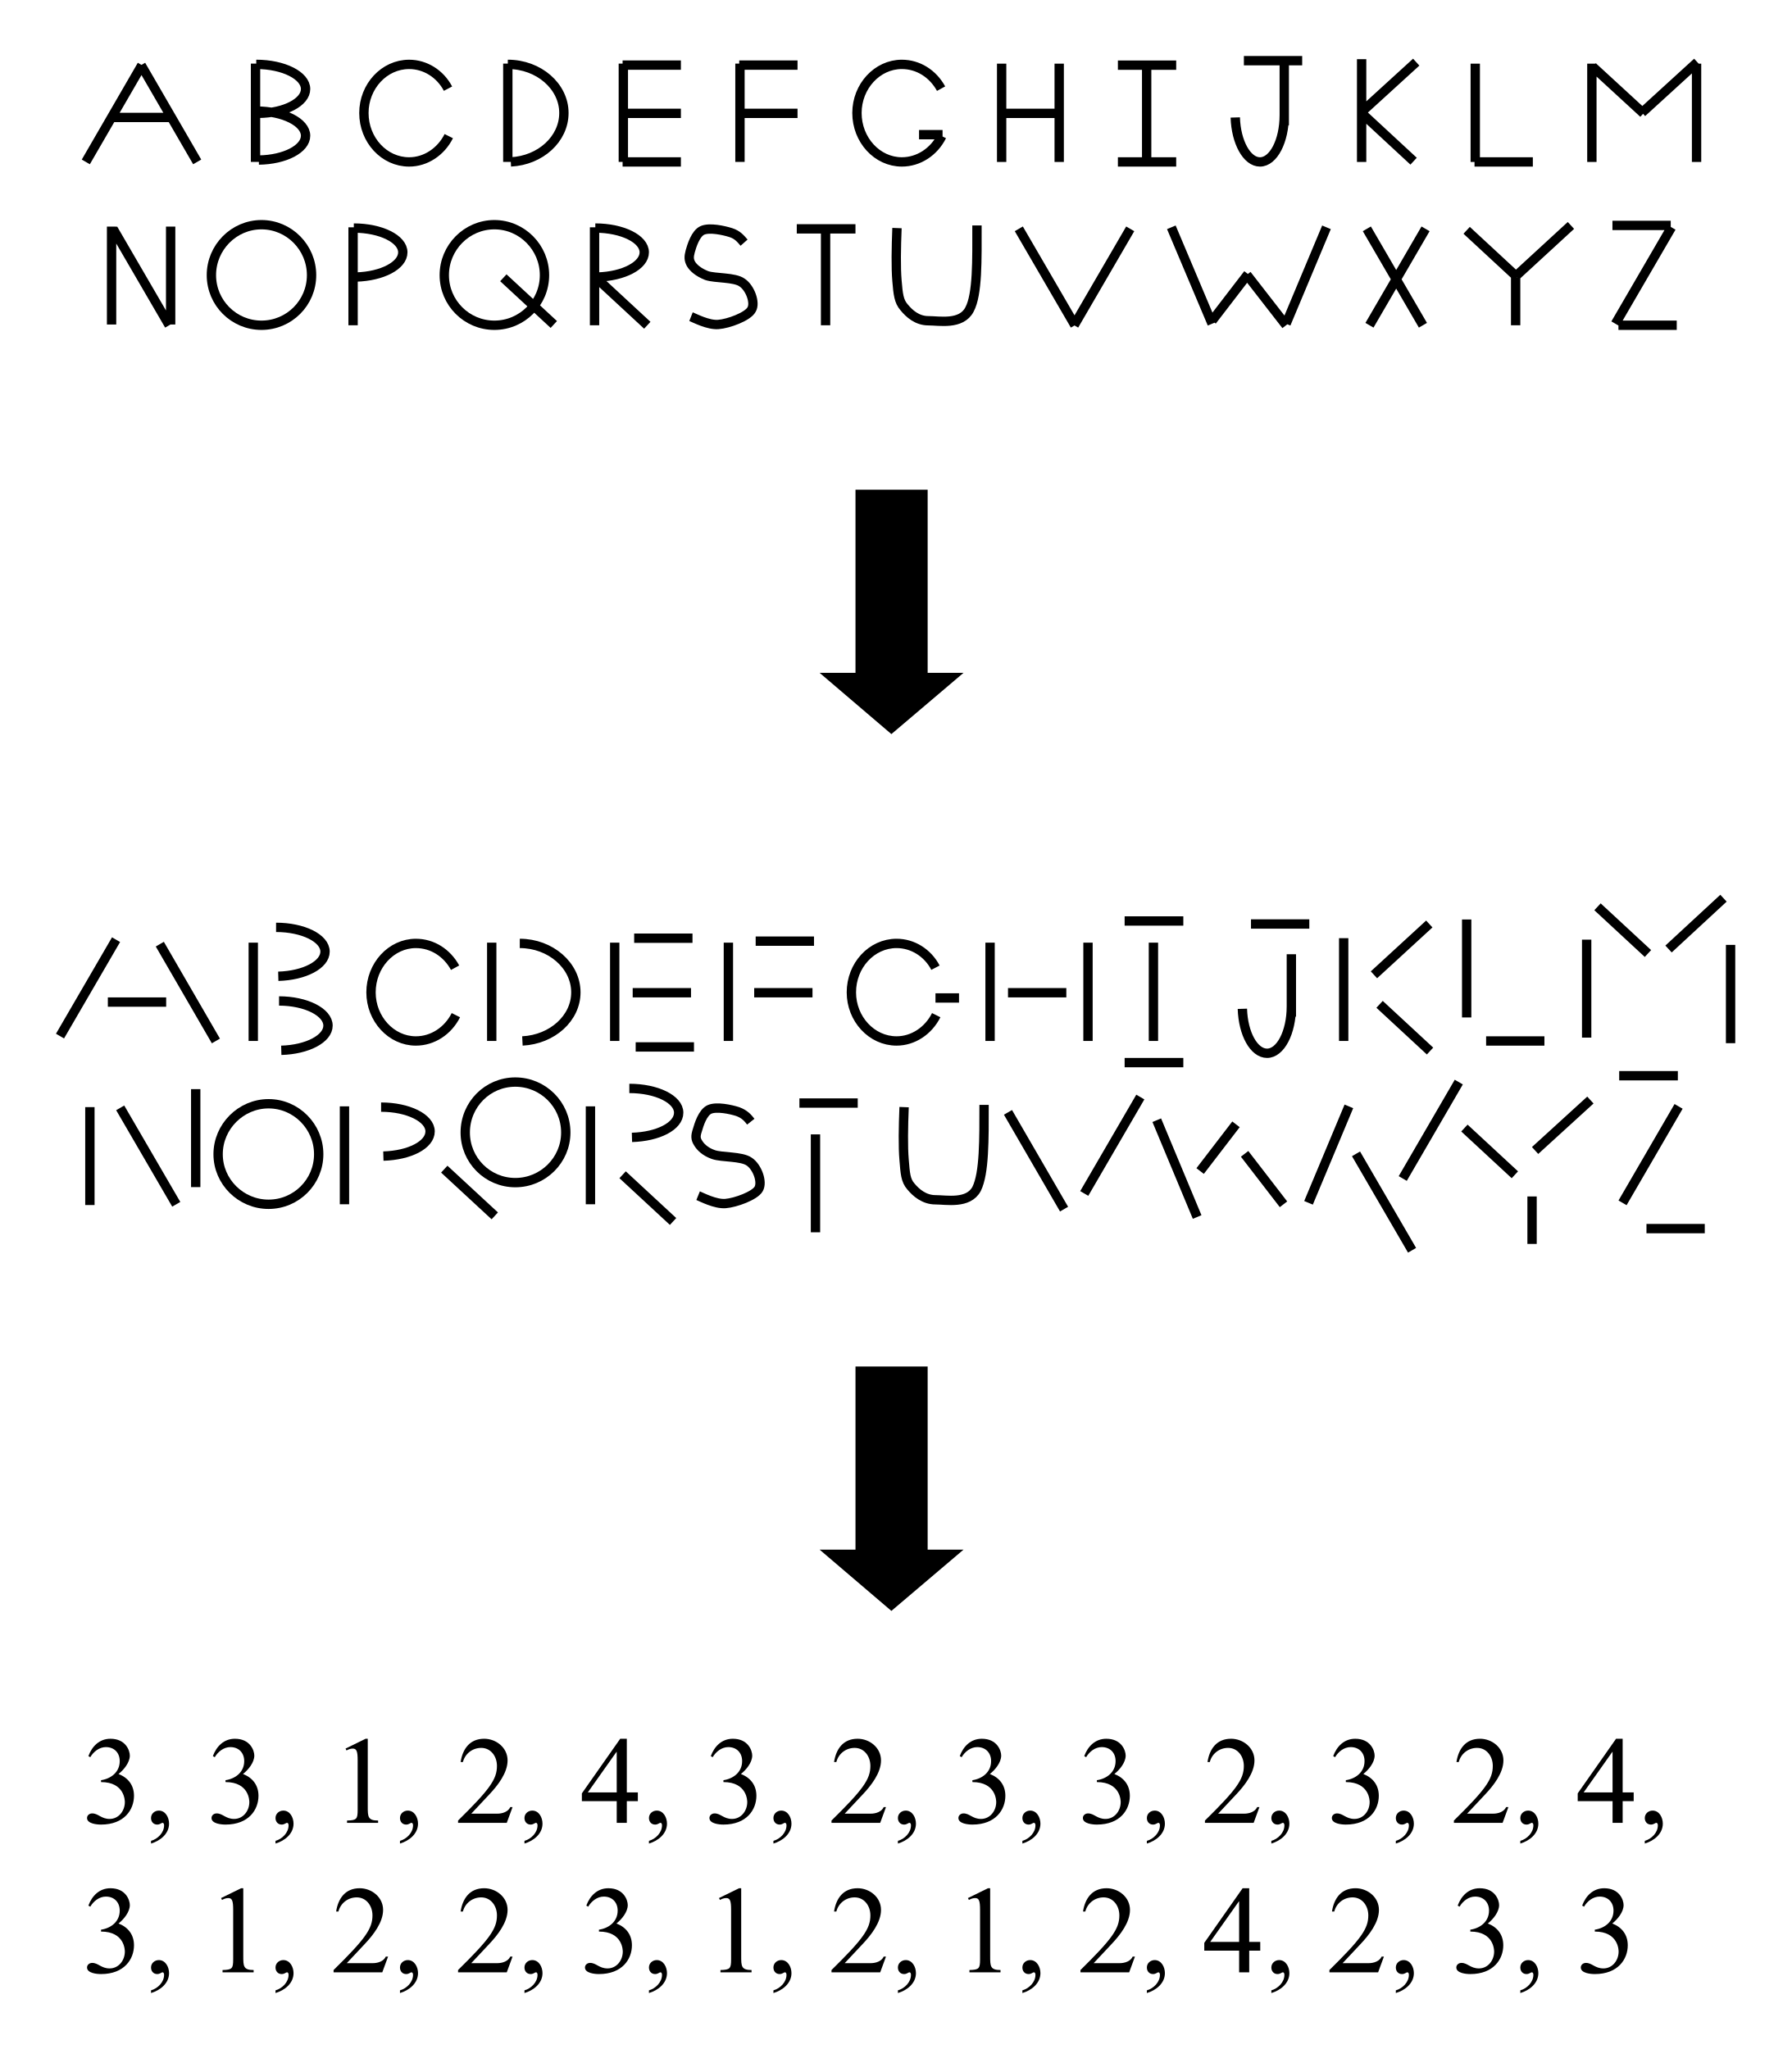
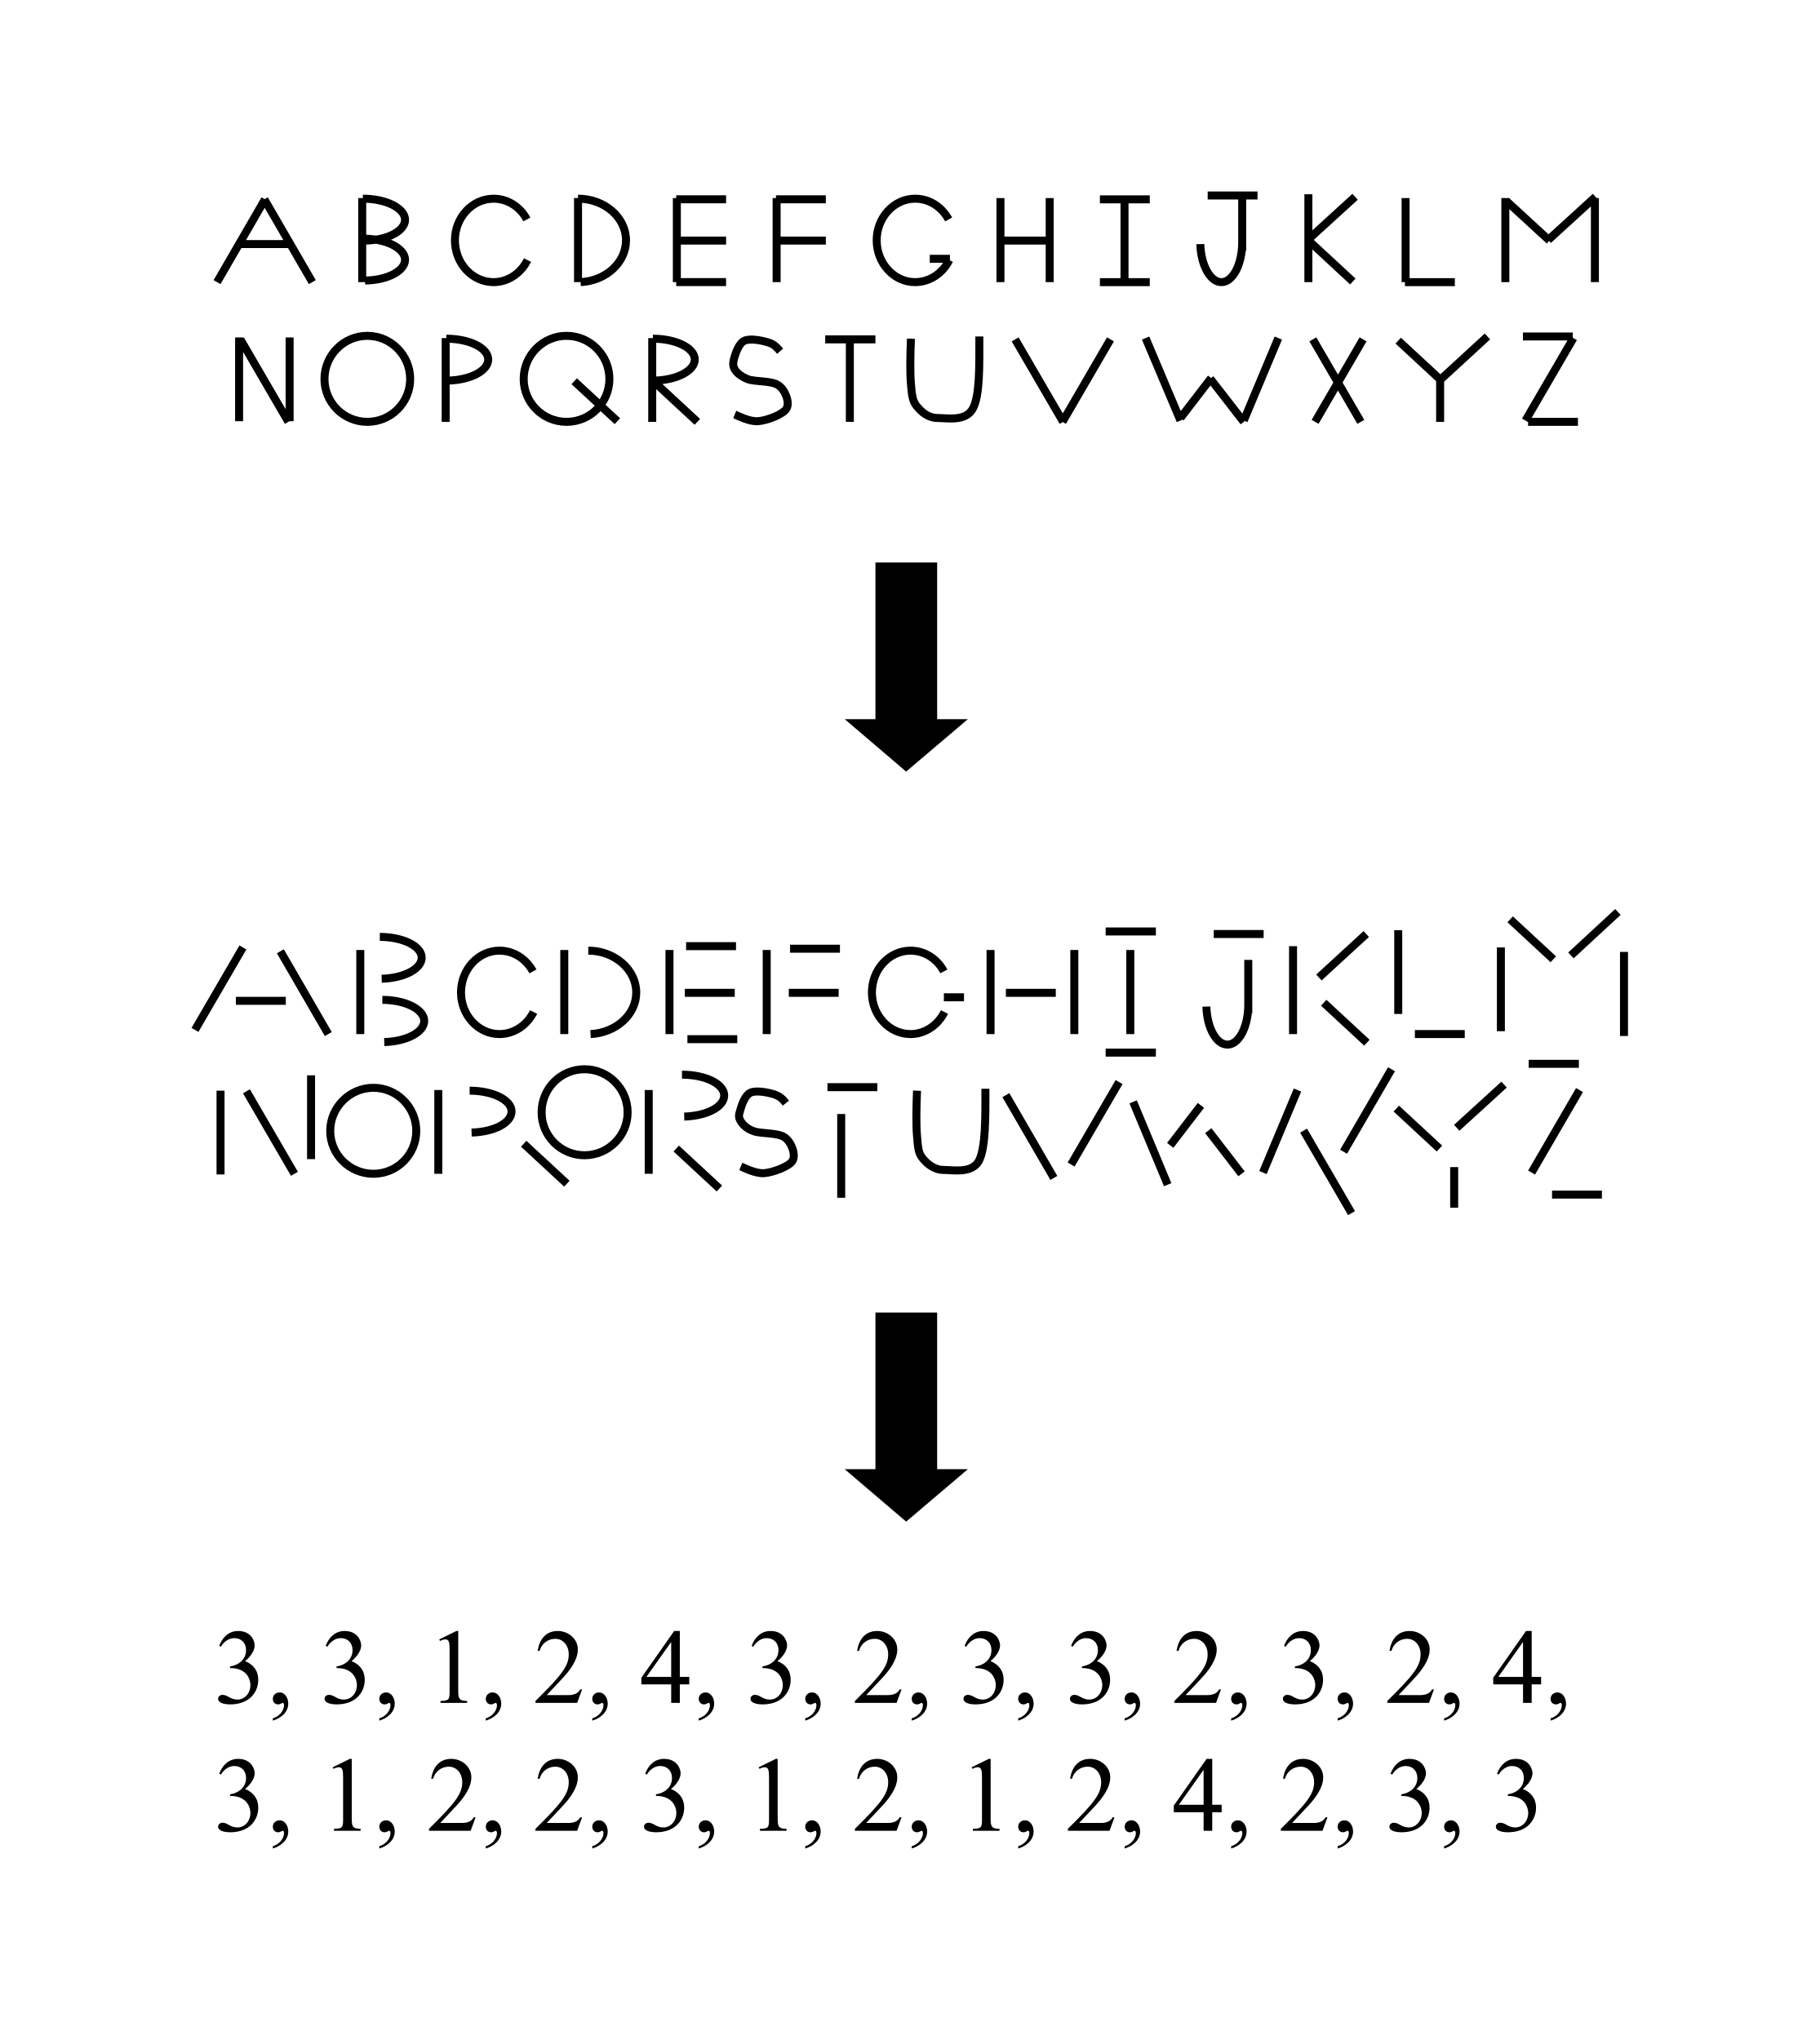
- <svg xmlns="http://www.w3.org/2000/svg" xmlns:xlink="http://www.w3.org/1999/xlink" width="320pt" height="366.122pt" viewBox="0 0 320 366.122" version="1.1" id="svg219">
+ <svg xmlns="http://www.w3.org/2000/svg" xmlns:xlink="http://www.w3.org/1999/xlink" width="380pt" height="426.122pt" viewBox="0 0 380 426.122" version="1.1" id="svg219">
  <defs id="defs36">
    <g id="g31">
      <symbol overflow="visible" id="glyph0-0">
        <path style="stroke:none" d="" id="path10" />
      </symbol>
      <symbol overflow="visible" id="glyph0-1">
        <path style="stroke:none" d="m 2.203,-4.734 c 2.766,0 2.766,2.203 2.766,2.328 0,1 -0.703,1.953 -1.766,1.953 -0.984,0 -1.312,-0.641 -2.031,-0.641 -0.312,0 -0.594,0.219 -0.594,0.531 0,0.672 1.156,0.766 1.625,0.766 2.719,0 3.828,-1.75 3.828,-3.344 0,-1.219 -0.672,-2.094 -1.797,-2.531 C 4.844,-6.156 5.547,-7 5.547,-7.812 c 0,-0.594 -0.484,-1.953 -2.25,-1.953 -1.281,0 -2.141,0.875 -2.562,2.016 l 0.219,0.125 c 0.375,-0.641 1.047,-1.172 1.812,-1.172 0.984,0 1.609,0.672 1.609,1.625 0,1.281 -1.016,2.047 -2.172,2.219 z m 0,0" id="path13" />
      </symbol>
      <symbol overflow="visible" id="glyph0-2">
        <path style="stroke:none" d="m 0.781,2.406 c 1.062,-0.312 2.094,-1.125 2.094,-2.312 0,-0.703 -0.406,-1.516 -1.188,-1.516 -0.484,0 -0.906,0.359 -0.906,0.859 0,0.438 0.281,0.766 0.719,0.766 C 1.828,0.203 1.984,0 2.109,0 c 0.156,0 0.188,0.172 0.188,0.297 0,0.844 -0.734,1.578 -1.516,1.797 z m 0,0" id="path16" />
      </symbol>
      <symbol overflow="visible" id="glyph0-3">
        <path style="stroke:none" d="" id="path19" />
      </symbol>
      <symbol overflow="visible" id="glyph0-4">
        <path style="stroke:none" d="m 1.688,-8.625 0.109,0.219 C 2.031,-8.531 2.25,-8.625 2.531,-8.625 c 0.453,0 0.562,0.359 0.562,1.359 v 5.75 c 0,1.078 -0.109,1.219 -1.234,1.25 V 0 H 5.469 v -0.266 c -1.203,0 -1.203,-0.453 -1.203,-1.625 v -7.875 h -0.25 z m 0,0" id="path22" />
      </symbol>
      <symbol overflow="visible" id="glyph0-5">
        <path style="stroke:none" d="M 6.625,-1.828 H 6.359 C 6,-1.062 4.984,-1.062 4.797,-1.062 h -2.969 l 2.125,-2.266 C 4.906,-4.344 6.047,-5.797 6.047,-7.25 c 0,-1.484 -1.328,-2.516 -2.719,-2.516 -1.672,0 -2.5,1.188 -2.734,2.703 h 0.266 c 0.25,-0.969 1.109,-1.641 2.125,-1.641 1.109,0 1.828,0.969 1.828,2.094 0,1.547 -0.844,2.734 -4.516,6.344 V 0 h 5.656 z m 0,0" id="path25" />
      </symbol>
      <symbol overflow="visible" id="glyph0-6">
        <path style="stroke:none" d="M 6.719,-3.531 H 5.438 V -9.766 H 4.672 l -4.453,6.344 v 0.906 H 4.266 V 0 H 5.438 v -2.516 h 1.281 z m -2.453,0 H 0.906 l 3.328,-4.703 h 0.031 z m 0,0" id="path28" />
      </symbol>
    </g>
    <clipPath id="clip1">
      <path d="M 8.227,33 H 204 V 149 H 8.227 Z m 0,0" id="path33" />
    </clipPath>
  </defs>
-   <g id="surface1" transform="matrix(1.538463,0,0,1.538463,-3.094493,-12.66301)">
+   <g id="surface1" transform="matrix(1.538463,0,0,1.538463,26.90551,17.337)">
    <path style="fill:none;stroke:#000000;stroke-width:1.085;stroke-linecap:butt;stroke-linejoin:round;stroke-miterlimit:10;stroke-opacity:1" d="m 81.351,765.34 -6.508,-11.242 m 6.422,11.242 6.512,-11.242 m -9.852,5.164 h 6.77 m 9.855,6.25 v -11.414 m 0.086,11.328 c 3.168,0 5.727,-1.301 5.727,-2.863 0,-1.52 -2.387,-2.781 -5.426,-2.824 m -0.301,0.262 c 3.168,0 5.727,-1.305 5.727,-2.863 0,-1.52 -2.387,-2.781 -5.426,-2.824 m 28.91,11.199 v -11.414 m 0,11.328 c 3.605,0 6.512,-2.562 6.512,-5.645 0,-3.039 -2.734,-5.512 -6.164,-5.684 m 13.066,11.414 v -11.414 m -0.086,11.242 h 6.77 m -6.77,-11.242 h 6.77 m -6.77,5.641 h 6.77 m 6.859,5.773 v -11.414 m -0.086,11.242 h 6.77 m -6.77,-5.602 h 6.77 m 14.109,-2.473 h 2.734 m -0.172,5.34 c -0.953,1.734 -2.648,2.82 -4.559,2.82 -2.867,0 -5.211,-2.562 -5.211,-5.645 0,-3.125 2.344,-5.684 5.211,-5.684 1.953,0 3.734,1.172 4.645,2.996 m -57.344,5.512 c -0.91,1.734 -2.645,2.82 -4.512,2.82 -2.91,0 -5.254,-2.562 -5.254,-5.645 0,-3.125 2.344,-5.684 5.254,-5.684 1.91,0 3.688,1.172 4.602,2.996 m 64.199,8.418 v -11.414 m -0.086,5.641 h 6.77 m 0,5.773 v -11.414 m 10.156,11.414 v -11.414 m -3.34,11.242 h 6.77 m -6.77,-11.242 h 6.77 m 12.547,5.426 c 0,-2.996 -1.258,-5.426 -2.82,-5.426 -1.52,0 -2.781,2.301 -2.867,5.164 m 5.688,6.34 v -7.25 m -4.688,7.508 h 6.77 m 7.078,-6.25 5.859,-5.426 m -6.121,5.641 6.426,5.863 m -6.34,0.344 v -11.934 m 13.195,11.414 v -11.414 m -0.086,0 h 6.773 m 6.855,11.414 v -11.414 m 12.156,11.414 v -11.414 m -12.066,11.066 5.902,-5.426 m -0.172,0.086 6.422,5.863 M 78.012,746.324 84.523,735.125 m -6.688,11.461 v -11.371 m 6.859,11.371 v -11.371" transform="matrix(1,0,0,-1,-62.867,781.133)" id="path38" />
    <path style="fill:none;stroke:#000000;stroke-width:1.085;stroke-linecap:round;stroke-linejoin:round;stroke-miterlimit:10;stroke-opacity:1" d="m 95.242,746.805 c -3.211,0 -5.816,-2.648 -5.816,-5.859 0,-3.215 2.605,-5.82 5.816,-5.82 3.215,0 5.816,2.605 5.816,5.82 0,3.211 -2.602,5.859 -5.816,5.859 z m 0,0" transform="matrix(1,0,0,-1,-62.867,781.133)" id="path40" />
    <path style="fill:none;stroke:#000000;stroke-width:1.085;stroke-linecap:butt;stroke-linejoin:round;stroke-miterlimit:10;stroke-opacity:1" d="m 105.879,746.5 v -11.375 m 0.086,11.289 c 3.125,0 5.688,-1.258 5.688,-2.82 0,-1.523 -2.387,-2.781 -5.426,-2.867 m 27.691,5.773 v -11.375 m 0.09,11.289 c 3.125,0 5.684,-1.258 5.684,-2.82 0,-1.523 -2.387,-2.781 -5.426,-2.867 m -0.086,-0.172 5.863,-5.43" transform="matrix(1,0,0,-1,-62.867,781.133)" id="path42" />
    <path style="fill:none;stroke:#000000;stroke-width:1.085;stroke-linecap:round;stroke-linejoin:round;stroke-miterlimit:10;stroke-opacity:1" d="m 122.285,746.805 c -3.211,0 -5.816,-2.648 -5.816,-5.859 0,-3.215 2.605,-5.82 5.816,-5.82 3.215,0 5.82,2.605 5.82,5.82 0,3.211 -2.605,5.859 -5.82,5.859 z m 0,0" transform="matrix(1,0,0,-1,-62.867,781.133)" id="path44" />
    <g clip-path="url(#clip1)" clip-rule="nonzero" id="g48">
      <path style="fill:none;stroke:#000000;stroke-width:1.085;stroke-linecap:butt;stroke-linejoin:round;stroke-miterlimit:10;stroke-opacity:1" d="m 123.328,740.641 5.859,-5.426 m 22.094,9.504 c -0.387,0.438 -0.734,0.914 -1.559,1.172 -0.828,0.262 -2.434,0.609 -3.258,0.262 -0.824,-0.348 -1.258,-1.824 -1.434,-2.43 -0.172,-0.652 -0.172,-1 0.09,-1.477 0.258,-0.434 0.824,-0.957 1.82,-1.348 1,-0.344 3.254,-0.172 4.125,-0.824 0.91,-0.605 1.562,-2.344 1.086,-3.125 -0.434,-0.824 -2.691,-1.648 -3.863,-1.734 -1.176,-0.09 -2.734,0.738 -3.168,0.91 m 15.625,10.375 v -11.375 m -3.344,11.199 h 6.816 m 4.82,0.09 c -0.09,-2.258 -0.133,-4.602 0,-6.121 0.129,-1.562 0.215,-2.387 0.824,-3.082 0.605,-0.738 1.516,-1.562 2.82,-1.562 1.258,0 3.82,-0.523 4.773,1.301 0.957,1.781 0.871,5.773 0.871,9.77 m 11.371,-11.594 -6.512,11.199 m 6.426,-11.199 6.512,11.199 m 9.504,-11.023 -4.73,11.199 m 13.324,-11.199 4.691,11.199 m -13.285,-10.852 4.168,5.426 m -0.129,-0.086 4.555,-5.863 m 16.195,11.199 -6.512,-11.199 m -0.305,11.199 6.512,-11.199 m 10.766,5.516 v -5.516 m -5.688,11.027 5.859,-5.426 m -0.172,0.086 6.422,5.906 m 4.82,0 h 6.77 m 0.086,-0.219 -6.512,-11.199 m 0.352,-0.176 h 6.77 M 78.355,663.766 71.847,652.567 m 11.59,10.676 6.512,-11.242 m -12.547,4.516 h 6.773 m 10.113,6.902 v -11.418 m 2.648,13.195 c 3.125,0 5.687,-1.258 5.687,-2.82 0,-1.52 -2.391,-2.777 -5.43,-2.863 m 0.09,-2.867 c 3.125,0 5.684,-1.301 5.684,-2.863 0,-1.52 -2.387,-2.781 -5.426,-2.867 m 24.438,12.504 v -11.418 m 3.258,11.328 c 3.559,0 6.512,-2.559 6.512,-5.684 0,-2.996 -2.734,-5.469 -6.207,-5.645 m 10.719,11.418 v -11.418 m 2.258,11.938 h 6.773 m -6.598,-12.633 h 6.77 m -7.117,6.297 h 6.773 m 4.34,5.816 v -11.418 m 3.168,11.59 h 6.773 m -6.945,-5.988 h 6.77 m 14.281,-0.609 h 2.734 m -2.734,3.516 c -0.91,1.738 -2.648,2.82 -4.512,2.82 -2.91,0 -5.254,-2.559 -5.254,-5.684 0,-3.082 2.344,-5.645 5.254,-5.645 1.906,0 3.688,1.172 4.598,2.996 m -55.867,5.512 c -0.953,1.738 -2.645,2.82 -4.555,2.82 -2.867,0 -5.211,-2.559 -5.211,-5.684 0,-3.082 2.344,-5.645 5.211,-5.645 1.953,0 3.73,1.172 4.645,2.996 m 62.031,8.422 v -11.418 m 2.082,5.602 h 6.773 m 2.516,5.816 v -11.418 m 7.598,11.418 v -11.418 m -3.344,13.934 h 6.816 m -6.816,-16.449 h 6.816 m 12.543,6.512 c 0,-2.996 -1.258,-5.426 -2.82,-5.426 -1.52,0 -2.777,2.254 -2.867,5.164 m 5.688,6.336 v -7.246 m -4.688,10.762 h 6.773 m 8.16,-9.332 5.859,-5.426 m -6.512,8.855 6.426,5.902 m -9.941,-1.648 v -11.938 m 14.281,14.109 v -11.375 m 2.258,-2.734 h 6.77 m 4.906,11.766 v -11.375 m 16.711,10.766 v -11.418 m -15.453,15.844 5.859,-5.426 m 2.391,0.523 6.379,5.902 M 78.836,644.231 85.347,633.031 m -10.031,11.285 V 632.946 m 12.289,13.457 v -11.375" transform="matrix(1,0,0,-1,-62.867,781.133)" id="path46" />
    </g>
    <path style="fill:none;stroke:#000000;stroke-width:1.085;stroke-linecap:round;stroke-linejoin:round;stroke-miterlimit:10;stroke-opacity:1" d="m 96.066,644.707 c -3.211,0 -5.859,-2.648 -5.859,-5.859 0,-3.211 2.648,-5.816 5.859,-5.816 3.215,0 5.82,2.605 5.82,5.816 0,3.211 -2.605,5.859 -5.82,5.859 z m 0,0" transform="matrix(1,0,0,-1,-62.867,781.133)" id="path50" />
    <path style="fill:none;stroke:#000000;stroke-width:1.085;stroke-linecap:butt;stroke-linejoin:round;stroke-miterlimit:10;stroke-opacity:1" d="m 104.879,644.406 v -11.375 m 4.254,11.285 c 3.129,0 5.688,-1.258 5.688,-2.82 0,-1.562 -2.387,-2.777 -5.426,-2.867 m 24.047,5.777 v -11.375 m 4.516,13.457 c 3.168,0 5.73,-1.258 5.73,-2.82 0,-1.562 -2.387,-2.777 -5.426,-2.867 m -1.086,-4.34 5.859,-5.426" transform="matrix(1,0,0,-1,-62.867,781.133)" id="path52" />
    <path style="fill:none;stroke:#000000;stroke-width:1.085;stroke-linecap:round;stroke-linejoin:round;stroke-miterlimit:10;stroke-opacity:1" d="m 124.719,647.227 c -3.215,0 -5.816,-2.605 -5.816,-5.859 0,-3.215 2.602,-5.82 5.816,-5.82 3.211,0 5.859,2.605 5.859,5.82 0,3.254 -2.648,5.859 -5.859,5.859 z m 0,0" transform="matrix(1,0,0,-1,-62.867,781.133)" id="path54" />
    <path style="fill:none;stroke:#000000;stroke-width:1.085;stroke-linecap:butt;stroke-linejoin:round;stroke-miterlimit:10;stroke-opacity:1" d="m 116.469,637.113 5.863,-5.426 m 29.73,10.938 c -0.344,0.434 -0.691,0.867 -1.516,1.172 -0.824,0.262 -2.434,0.609 -3.258,0.262 -0.824,-0.352 -1.258,-1.824 -1.434,-2.434 -0.215,-0.648 -0.215,-0.996 0.09,-1.473 0.258,-0.434 0.781,-1 1.777,-1.348 1,-0.348 3.258,-0.176 4.168,-0.824 0.91,-0.609 1.562,-2.344 1.086,-3.168 -0.434,-0.781 -2.691,-1.609 -3.863,-1.695 -1.172,-0.086 -2.734,0.738 -3.168,0.914 m 13.629,7.117 v -11.371 m -1.867,15.016 h 6.773 m 5.383,-0.477 c -0.09,-2.258 -0.133,-4.598 0,-6.117 0.129,-1.566 0.172,-2.391 0.781,-3.086 0.605,-0.738 1.562,-1.559 2.863,-1.559 1.258,0 3.82,-0.523 4.773,1.258 0.914,1.82 0.871,5.816 0.871,9.766 m 9.289,-12.109 -6.512,11.238 m 8.855,-9.418 6.512,11.199 m 6.598,-13.934 -4.688,11.242 m 17.621,-9.594 4.688,11.203 m -17.273,-7.512 4.164,5.426 m 1,-3.43 4.516,-5.859 m 20.355,14.195 -6.508,-11.199 m -5.426,2.863 6.508,-11.199 m 13.934,6.254 v -5.516 m -7.855,13.457 5.859,-5.426 m 2.348,2.82 6.422,5.859 m 3.344,2.824 h 6.812 m 0.086,-3.559 -6.508,-11.203 m 2.777,-2.992 h 6.77" transform="matrix(1,0,0,-1,-62.867,781.133)" id="path56" />
    <g style="fill:#000000;fill-opacity:1" id="g136">
      <use xlink:href="#glyph0-1" x="11.54" y="219.942" id="use58" width="100%" height="100%" />
      <use xlink:href="#glyph0-2" x="18.768" y="219.942" id="use60" width="100%" height="100%" />
      <use xlink:href="#glyph0-3" x="22.381" y="219.942" id="use62" width="100%" height="100%" />
      <use xlink:href="#glyph0-1" x="25.995" y="219.942" id="use64" width="100%" height="100%" />
      <use xlink:href="#glyph0-2" x="33.223" y="219.942" id="use66" width="100%" height="100%" />
      <use xlink:href="#glyph0-3" x="36.836" y="219.942" id="use68" width="100%" height="100%" />
      <use xlink:href="#glyph0-4" x="40.45" y="219.942" id="use70" width="100%" height="100%" />
      <use xlink:href="#glyph0-2" x="47.677" y="219.942" id="use72" width="100%" height="100%" />
      <use xlink:href="#glyph0-3" x="51.291" y="219.942" id="use74" width="100%" height="100%" />
      <use xlink:href="#glyph0-5" x="54.905" y="219.942" id="use76" width="100%" height="100%" />
      <use xlink:href="#glyph0-2" x="62.132" y="219.942" id="use78" width="100%" height="100%" />
      <use xlink:href="#glyph0-3" x="65.746" y="219.942" id="use80" width="100%" height="100%" />
      <use xlink:href="#glyph0-6" x="69.36" y="219.942" id="use82" width="100%" height="100%" />
      <use xlink:href="#glyph0-2" x="76.587" y="219.942" id="use84" width="100%" height="100%" />
      <use xlink:href="#glyph0-3" x="80.201" y="219.942" id="use86" width="100%" height="100%" />
      <use xlink:href="#glyph0-1" x="83.814" y="219.942" id="use88" width="100%" height="100%" />
      <use xlink:href="#glyph0-2" x="91.042" y="219.942" id="use90" width="100%" height="100%" />
      <use xlink:href="#glyph0-3" x="94.656" y="219.942" id="use92" width="100%" height="100%" />
      <use xlink:href="#glyph0-5" x="98.269" y="219.942" id="use94" width="100%" height="100%" />
      <use xlink:href="#glyph0-2" x="105.497" y="219.942" id="use96" width="100%" height="100%" />
      <use xlink:href="#glyph0-3" x="109.11" y="219.942" id="use98" width="100%" height="100%" />
      <use xlink:href="#glyph0-1" x="112.724" y="219.942" id="use100" width="100%" height="100%" />
      <use xlink:href="#glyph0-2" x="119.951" y="219.942" id="use102" width="100%" height="100%" />
      <use xlink:href="#glyph0-3" x="123.565" y="219.942" id="use104" width="100%" height="100%" />
      <use xlink:href="#glyph0-1" x="127.179" y="219.942" id="use106" width="100%" height="100%" />
      <use xlink:href="#glyph0-2" x="134.406" y="219.942" id="use108" width="100%" height="100%" />
      <use xlink:href="#glyph0-3" x="138.02" y="219.942" id="use110" width="100%" height="100%" />
      <use xlink:href="#glyph0-5" x="141.634" y="219.942" id="use112" width="100%" height="100%" />
      <use xlink:href="#glyph0-2" x="148.861" y="219.942" id="use114" width="100%" height="100%" />
      <use xlink:href="#glyph0-3" x="152.475" y="219.942" id="use116" width="100%" height="100%" />
      <use xlink:href="#glyph0-1" x="156.088" y="219.942" id="use118" width="100%" height="100%" />
      <use xlink:href="#glyph0-2" x="163.316" y="219.942" id="use120" width="100%" height="100%" />
      <use xlink:href="#glyph0-3" x="166.929" y="219.942" id="use122" width="100%" height="100%" />
      <use xlink:href="#glyph0-5" x="170.543" y="219.942" id="use124" width="100%" height="100%" />
      <use xlink:href="#glyph0-2" x="177.771" y="219.942" id="use126" width="100%" height="100%" />
      <use xlink:href="#glyph0-3" x="181.384" y="219.942" id="use128" width="100%" height="100%" />
      <use xlink:href="#glyph0-6" x="184.998" y="219.942" id="use130" width="100%" height="100%" />
      <use xlink:href="#glyph0-2" x="192.225" y="219.942" id="use132" width="100%" height="100%" />
      <use xlink:href="#glyph0-3" x="195.839" y="219.942" id="use134" width="100%" height="100%" />
    </g>
    <g style="fill:#000000;fill-opacity:1" id="g212">
      <use xlink:href="#glyph0-1" x="11.54" y="237.304" id="use138" width="100%" height="100%" />
      <use xlink:href="#glyph0-2" x="18.768" y="237.304" id="use140" width="100%" height="100%" />
      <use xlink:href="#glyph0-3" x="22.381" y="237.304" id="use142" width="100%" height="100%" />
      <use xlink:href="#glyph0-4" x="25.995" y="237.304" id="use144" width="100%" height="100%" />
      <use xlink:href="#glyph0-2" x="33.223" y="237.304" id="use146" width="100%" height="100%" />
      <use xlink:href="#glyph0-3" x="36.836" y="237.304" id="use148" width="100%" height="100%" />
      <use xlink:href="#glyph0-5" x="40.45" y="237.304" id="use150" width="100%" height="100%" />
      <use xlink:href="#glyph0-2" x="47.677" y="237.304" id="use152" width="100%" height="100%" />
      <use xlink:href="#glyph0-3" x="51.291" y="237.304" id="use154" width="100%" height="100%" />
      <use xlink:href="#glyph0-5" x="54.905" y="237.304" id="use156" width="100%" height="100%" />
      <use xlink:href="#glyph0-2" x="62.132" y="237.304" id="use158" width="100%" height="100%" />
      <use xlink:href="#glyph0-3" x="65.746" y="237.304" id="use160" width="100%" height="100%" />
      <use xlink:href="#glyph0-1" x="69.36" y="237.304" id="use162" width="100%" height="100%" />
      <use xlink:href="#glyph0-2" x="76.587" y="237.304" id="use164" width="100%" height="100%" />
      <use xlink:href="#glyph0-3" x="80.201" y="237.304" id="use166" width="100%" height="100%" />
      <use xlink:href="#glyph0-4" x="83.814" y="237.304" id="use168" width="100%" height="100%" />
      <use xlink:href="#glyph0-2" x="91.042" y="237.304" id="use170" width="100%" height="100%" />
      <use xlink:href="#glyph0-3" x="94.656" y="237.304" id="use172" width="100%" height="100%" />
      <use xlink:href="#glyph0-5" x="98.269" y="237.304" id="use174" width="100%" height="100%" />
      <use xlink:href="#glyph0-2" x="105.497" y="237.304" id="use176" width="100%" height="100%" />
      <use xlink:href="#glyph0-3" x="109.11" y="237.304" id="use178" width="100%" height="100%" />
      <use xlink:href="#glyph0-4" x="112.724" y="237.304" id="use180" width="100%" height="100%" />
      <use xlink:href="#glyph0-2" x="119.951" y="237.304" id="use182" width="100%" height="100%" />
      <use xlink:href="#glyph0-3" x="123.565" y="237.304" id="use184" width="100%" height="100%" />
      <use xlink:href="#glyph0-5" x="127.179" y="237.304" id="use186" width="100%" height="100%" />
      <use xlink:href="#glyph0-2" x="134.406" y="237.304" id="use188" width="100%" height="100%" />
      <use xlink:href="#glyph0-3" x="138.02" y="237.304" id="use190" width="100%" height="100%" />
      <use xlink:href="#glyph0-6" x="141.634" y="237.304" id="use192" width="100%" height="100%" />
      <use xlink:href="#glyph0-2" x="148.861" y="237.304" id="use194" width="100%" height="100%" />
      <use xlink:href="#glyph0-3" x="152.475" y="237.304" id="use196" width="100%" height="100%" />
      <use xlink:href="#glyph0-5" x="156.088" y="237.304" id="use198" width="100%" height="100%" />
      <use xlink:href="#glyph0-2" x="163.316" y="237.304" id="use200" width="100%" height="100%" />
      <use xlink:href="#glyph0-3" x="166.929" y="237.304" id="use202" width="100%" height="100%" />
      <use xlink:href="#glyph0-1" x="170.543" y="237.304" id="use204" width="100%" height="100%" />
      <use xlink:href="#glyph0-2" x="177.771" y="237.304" id="use206" width="100%" height="100%" />
      <use xlink:href="#glyph0-3" x="181.384" y="237.304" id="use208" width="100%" height="100%" />
      <use xlink:href="#glyph0-1" x="184.998" y="237.304" id="use210" width="100%" height="100%" />
    </g>
    <path style="fill:#000000;fill-opacity:1;fill-rule:evenodd;stroke:none" d="m 97.184,86.375 h 4.168 V 65.105 h 8.379 V 86.375 h 4.168 l -8.379,7.117" id="path214" />
    <path style="fill:#000000;fill-opacity:1;fill-rule:evenodd;stroke:none" d="m 97.184,188.211 h 4.168 v -21.27 h 8.379 v 21.27 h 4.168 l -8.379,7.117" id="path216" />
  </g>
</svg>
